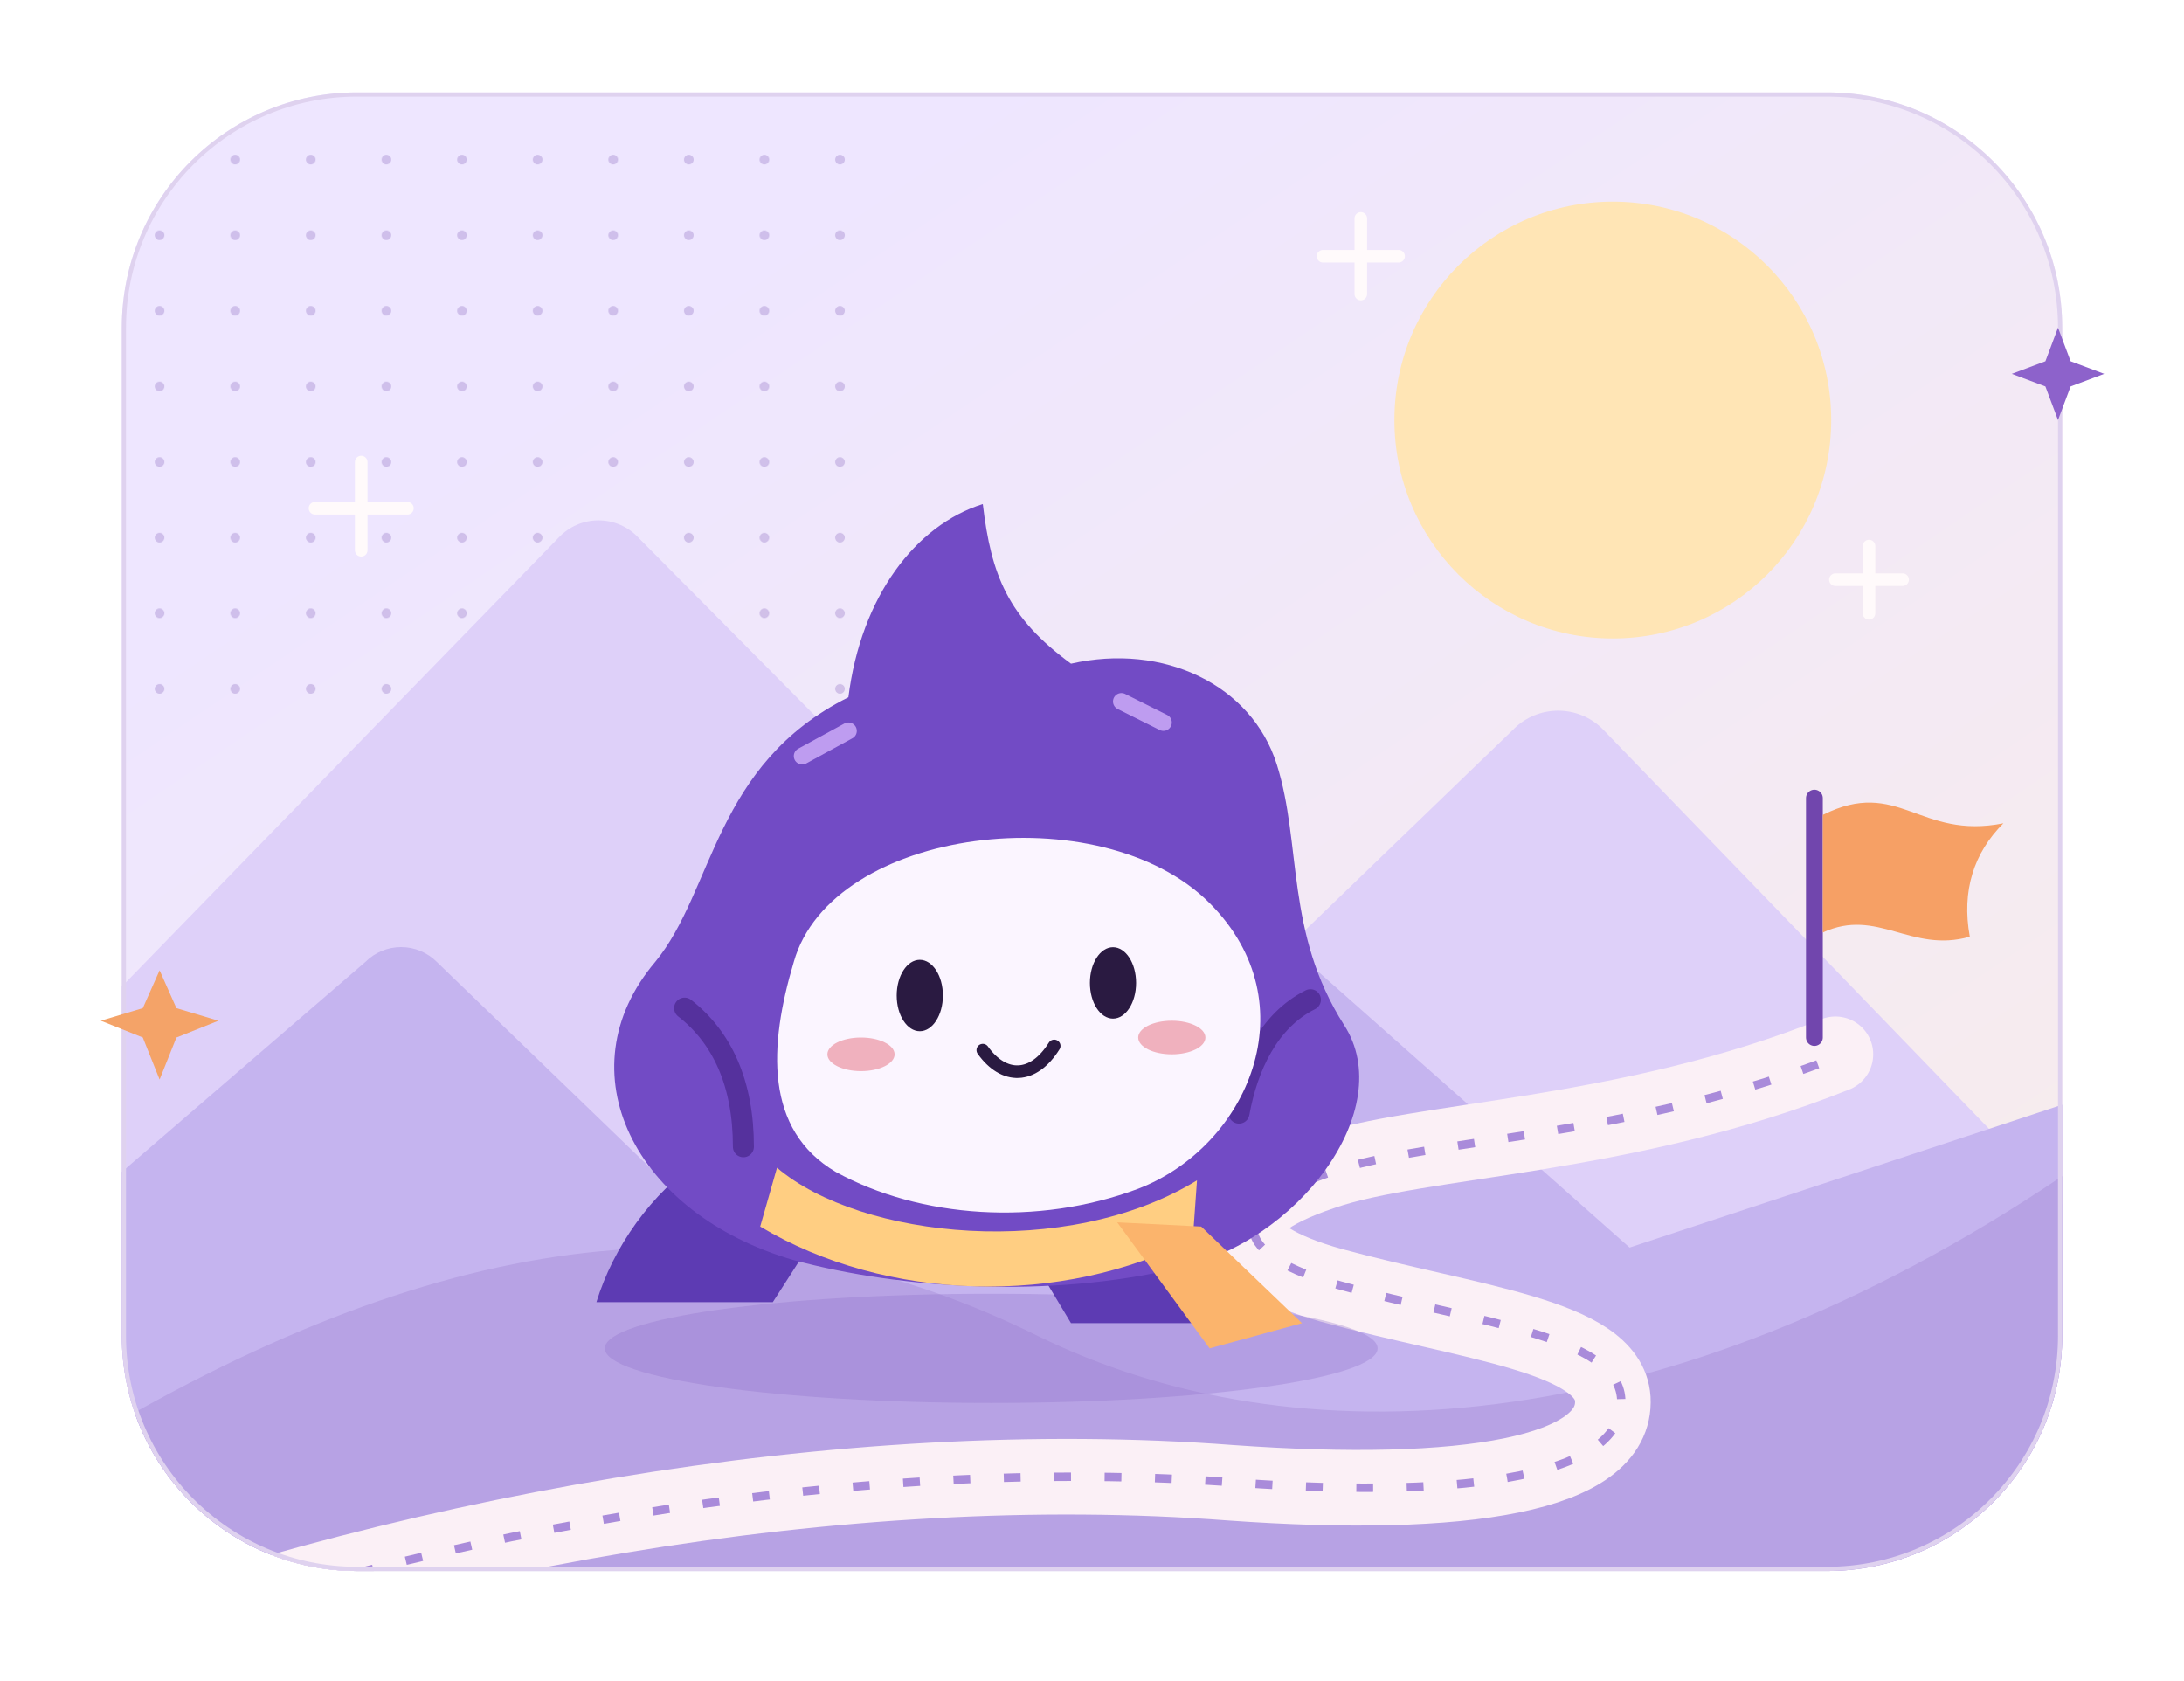
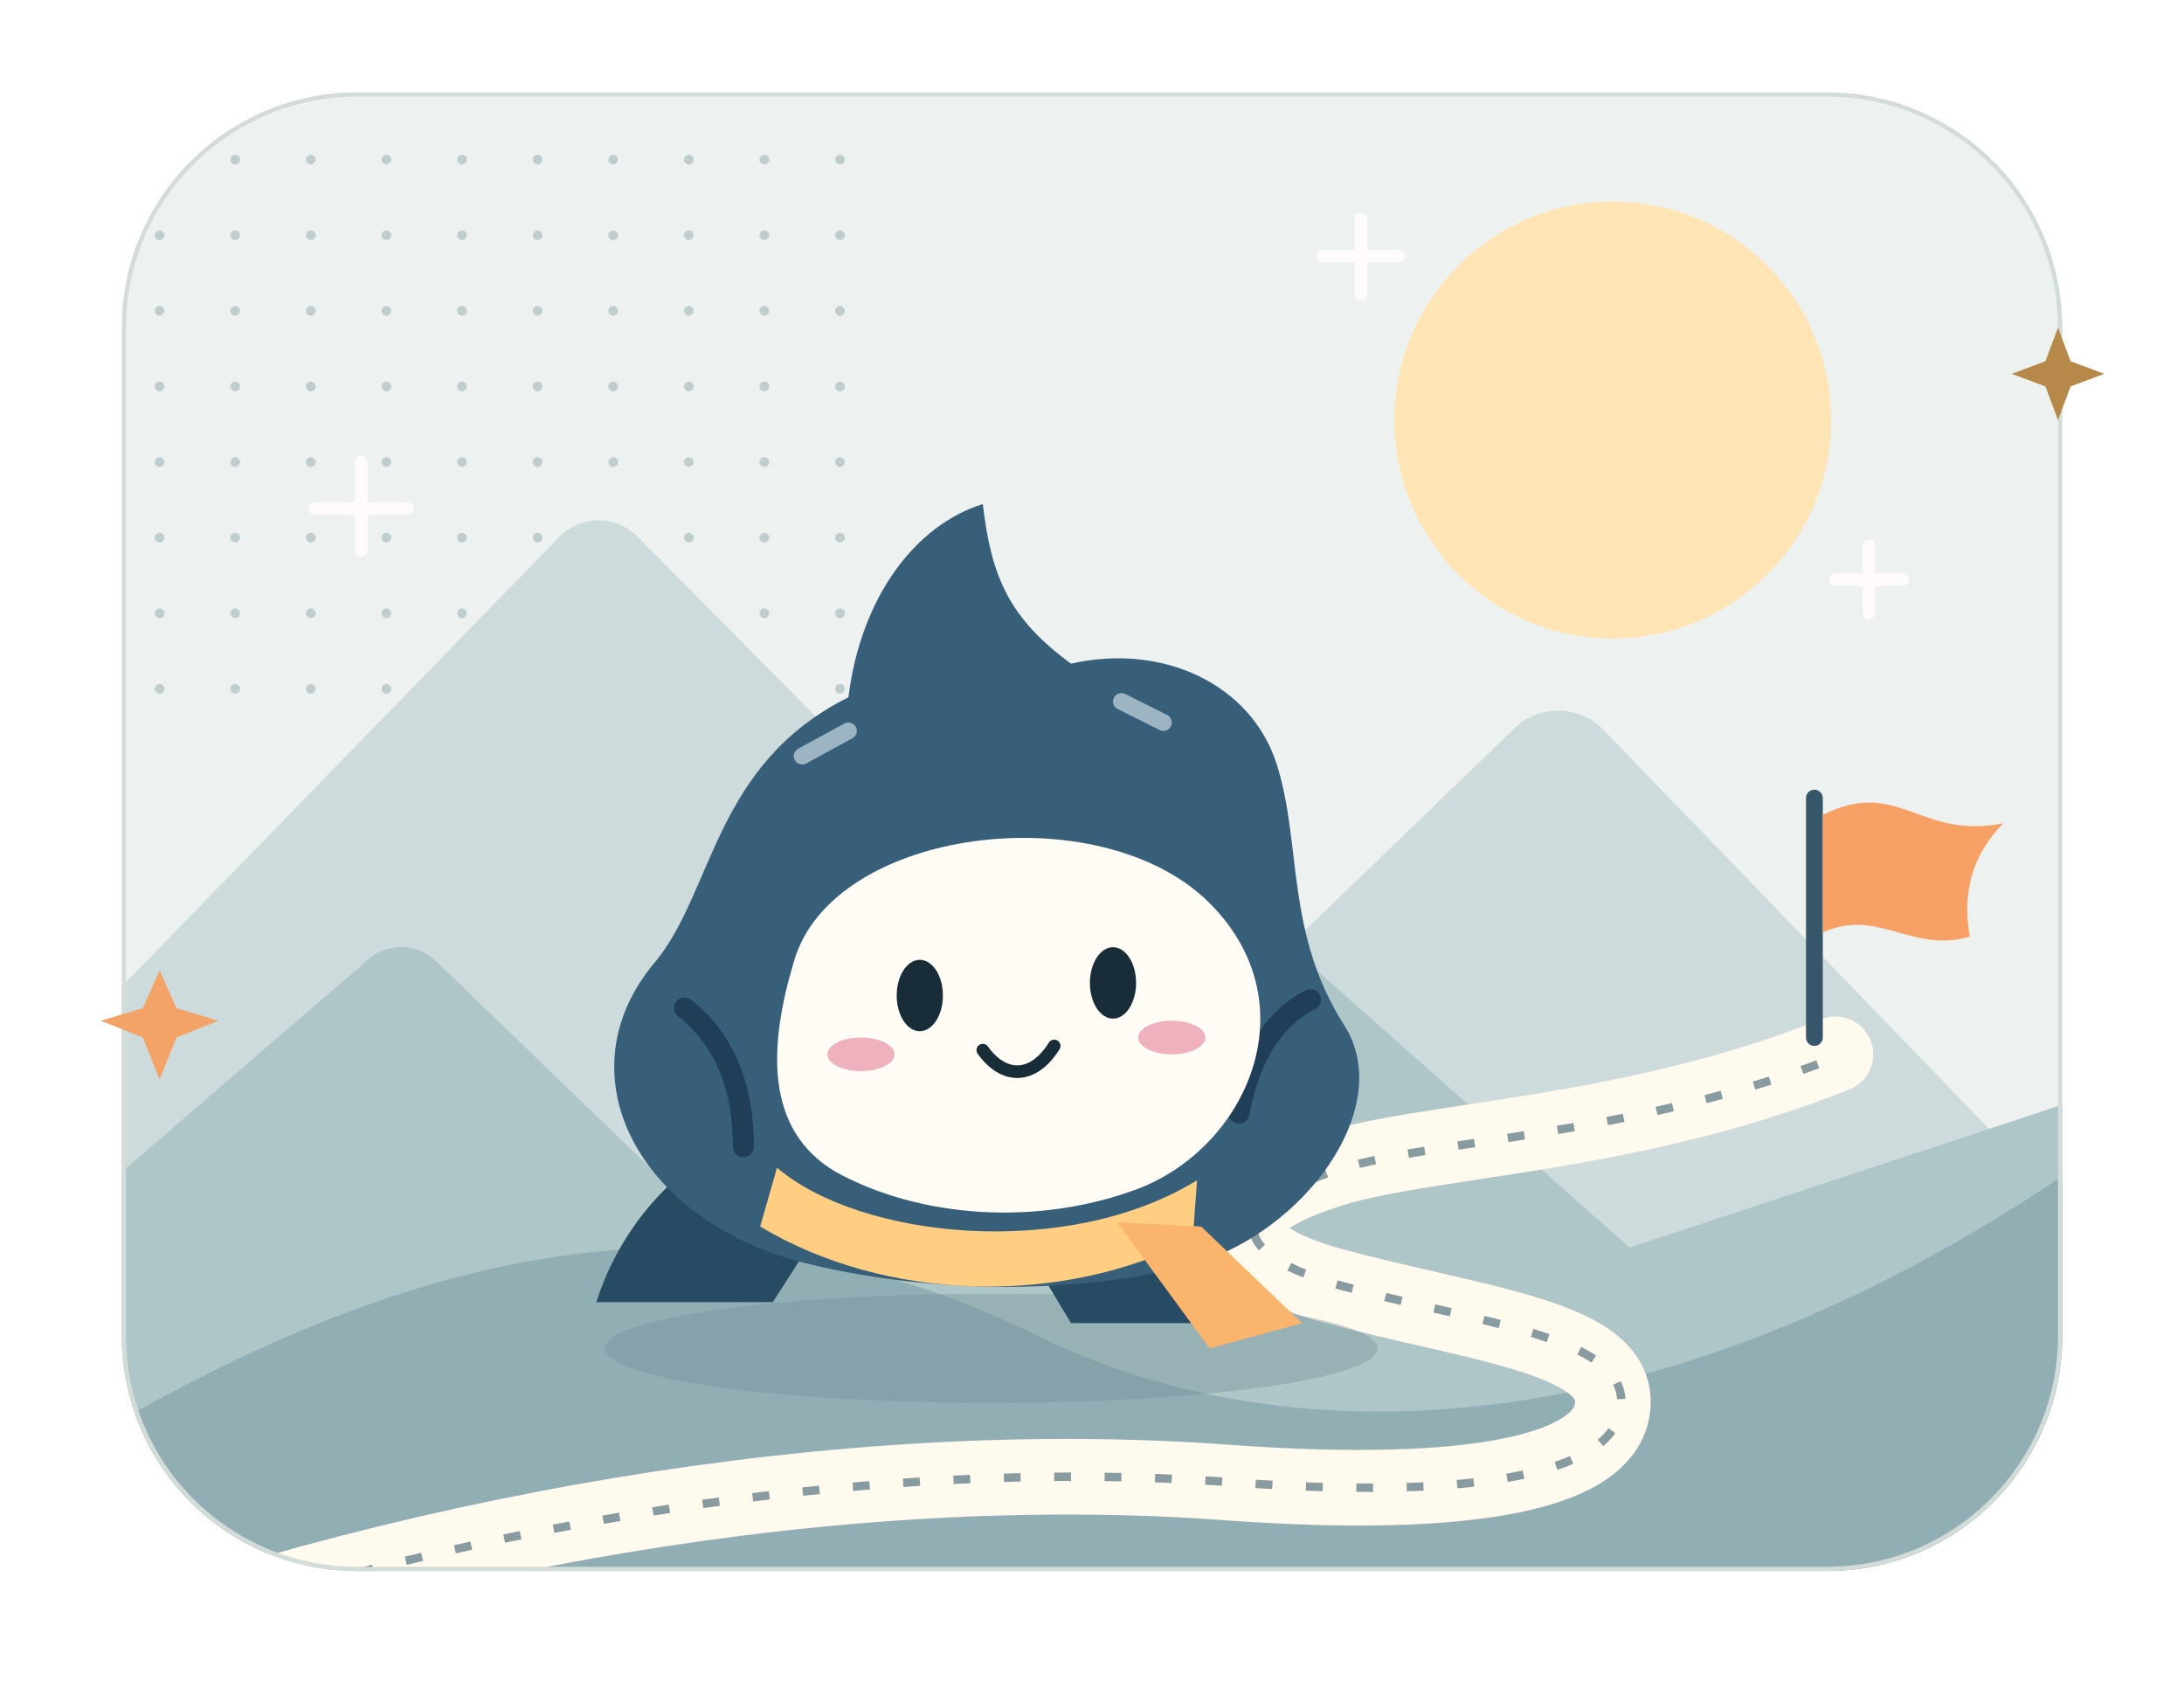
<svg xmlns="http://www.w3.org/2000/svg" width="520" height="400" viewBox="0 0 520 400" fill="none">
  <defs>
-     <linearGradient id="sky" x1="200" x2="408" y1="42" y2="350" gradientUnits="userSpaceOnUse">
-       <stop stop-color="#eee6ff" />
-       <stop offset="1" stop-color="#f7eced" />
-     </linearGradient>
    <pattern id="dots" width="18" height="18" patternUnits="userSpaceOnUse">
-       <circle cx="2" cy="2" r="1.15" fill="#9a7ec9" opacity=".37" />
+       <circle cx="2" cy="2" r="1.15" fill="#739099" opacity=".37" />
    </pattern>
    <clipPath id="card">
      <rect x="29" y="22" width="462" height="352" rx="56" />
    </clipPath>
  </defs>
  <g clip-path="url(#card)">
-     <path fill="url(#sky)" d="M29 22h462v352H29z" />
+     <path fill="#edf1ef" d="M29 22h462v352H29z" />
    <path fill="url(#dots)" d="M29 22h181v146H29z" />
    <circle cx="384" cy="100" r="52" fill="#ffe5b5" />
-     <path fill="#ded0f9" d="M24 240 133 128a13 13 0 0 1 19 0l125 126 84-81a15 15 0 0 1 21 1l116 120v78H24z" />
-     <path fill="#c5b4ef" d="m29 279 58-50a12 12 0 0 1 17 0l57 55 94-88a14 14 0 0 1 19 0l114 101 103-34v111H29z" />
-     <path fill="#b7a2e4" d="M29 338c86-49 153-52 218-20 61 30 149 26 244-38v95H29z" />
-     <path d="M3 400c91-35 198-54 290-47 56 4 92-2 91-20-1-15-34-18-67-27-25-7-29-18-2-27 23-8 72-8 122-28" stroke="#fbf0f6" stroke-width="18" stroke-linecap="round" />
-     <path d="M5 400c91-35 198-54 290-47 56 4 92-2 91-20-1-15-34-18-67-27-25-7-29-18-2-27 23-8 72-8 122-28" stroke="#a98bda" stroke-width="2" stroke-dasharray="4 8" />
-     <path d="M432 247v-57" stroke="#7146ad" stroke-width="4" stroke-linecap="round" />
+     <path fill="#cddbdd" d="M24 240 133 128a13 13 0 0 1 19 0l125 126 84-81a15 15 0 0 1 21 1l116 120v78H24z" />
+     <path fill="#afc6c8" d="m29 279 58-50a12 12 0 0 1 17 0l57 55 94-88a14 14 0 0 1 19 0l114 101 103-34v111H29z" />
+     <path fill="#92aeb5" d="M29 338c86-49 153-52 218-20 61 30 149 26 244-38v95H29z" />
+     <path d="M3 400c91-35 198-54 290-47 56 4 92-2 91-20-1-15-34-18-67-27-25-7-29-18-2-27 23-8 72-8 122-28" stroke="#fffaed" stroke-width="18" stroke-linecap="round" />
+     <path d="M5 400c91-35 198-54 290-47 56 4 92-2 91-20-1-15-34-18-67-27-25-7-29-18-2-27 23-8 72-8 122-28" stroke="#889ba0" stroke-width="2" stroke-dasharray="4 8" />
+     <path d="M432 247v-57" stroke="#385669" stroke-width="4" stroke-linecap="round" />
    <path d="M434 194c18-9 23 6 43 2-7 7-10 16-8 27-14 4-22-7-35-1z" fill="#f6a065" />
    <path d="M86 131v-21m-11 11h22m227-51V52m-9 9h18m112 85v-16m-8 8h16" stroke="#fffafb" stroke-width="3" stroke-linecap="round" />
-     <ellipse cx="236" cy="321" rx="92" ry="13" fill="#8f6fc8" opacity=".32" />
-     <path d="M167 276c-12 8-21 21-25 34h42l18-28m61 0c19 7 34 17 37 33h-45l-18-30" fill="#5d3bb3" />
-     <path d="M202 166c3-24 16-41 32-46 2 17 6 27 21 38 22-5 43 5 49 24 6 19 2 40 16 62 13 20-11 52-40 58-30 7-65 5-91-2-38-11-55-45-33-71 14-17 14-47 46-63Z" fill="#724bc5" />
-     <path d="M163 240c9 7 14 18 14 33m135-35c-10 5-15 16-17 27" stroke="#55319d" stroke-width="5" stroke-linecap="round" />
-     <path d="M189 229c9-32 73-40 99-14 24 24 9 58-17 68-24 9-52 7-72-4-17-10-16-30-10-50z" fill="#fbf5ff" />
-     <ellipse cx="219" cy="237" rx="5.5" ry="8.5" fill="#2a1a41" />
-     <ellipse cx="265" cy="234" rx="5.5" ry="8.5" fill="#2a1a41" />
-     <path d="M234 250c5 7 12 7 17-1" stroke="#2a1a41" stroke-width="3" stroke-linecap="round" />
+     <ellipse cx="236" cy="321" rx="92" ry="13" fill="#68858e" opacity=".32" />
+     <path d="M167 276c-12 8-21 21-25 34h42l18-28m61 0c19 7 34 17 37 33h-45l-18-30" fill="#284b64" />
+     <path d="M202 166c3-24 16-41 32-46 2 17 6 27 21 38 22-5 43 5 49 24 6 19 2 40 16 62 13 20-11 52-40 58-30 7-65 5-91-2-38-11-55-45-33-71 14-17 14-47 46-63Z" fill="#385f79" />
+     <path d="M163 240c9 7 14 18 14 33m135-35c-10 5-15 16-17 27" stroke="#203e57" stroke-width="5" stroke-linecap="round" />
+     <path d="M189 229c9-32 73-40 99-14 24 24 9 58-17 68-24 9-52 7-72-4-17-10-16-30-10-50z" fill="#fffcf5" />
+     <ellipse cx="219" cy="237" rx="5.5" ry="8.5" fill="#192d39" />
+     <ellipse cx="265" cy="234" rx="5.5" ry="8.5" fill="#192d39" />
+     <path d="M234 250c5 7 12 7 17-1" stroke="#192d39" stroke-width="3" stroke-linecap="round" />
    <ellipse cx="205" cy="251" rx="8" ry="4" fill="#f0b1be" />
    <ellipse cx="279" cy="247" rx="8" ry="4" fill="#f0b1be" />
    <path d="M185 278c20 17 69 22 100 3l-1 14c-31 16-73 15-103-3l4-14z" fill="#ffce82" />
    <path d="m266 291 20 1 24 23-22 6z" fill="#fbb46c" />
-     <path d="m191 180 11-6m65-7 10 5" stroke="#be9cf0" stroke-linecap="round" stroke-width="4" />
+     <path d="m191 180 11-6m65-7 10 5" stroke="#9db5c2" stroke-linecap="round" stroke-width="4" />
  </g>
-   <rect x="29.5" y="22.5" width="461" height="351" rx="55.5" stroke="#dfd2ef" />
+   <rect x="29.5" y="22.5" width="461" height="351" rx="55.5" stroke="#d3dcd8" />
  <path d="m38 231 4 9 10 3-10 4-4 10-4-10-10-4 10-3z" fill="#f4a368" />
-   <path d="m490 78 3 8 8 3-8 3-3 8-3-8-8-3 8-3z" fill="#8d62cb" />
+   <path d="m490 78 3 8 8 3-8 3-3 8-3-8-8-3 8-3z" fill="#b6894b" />
</svg>
